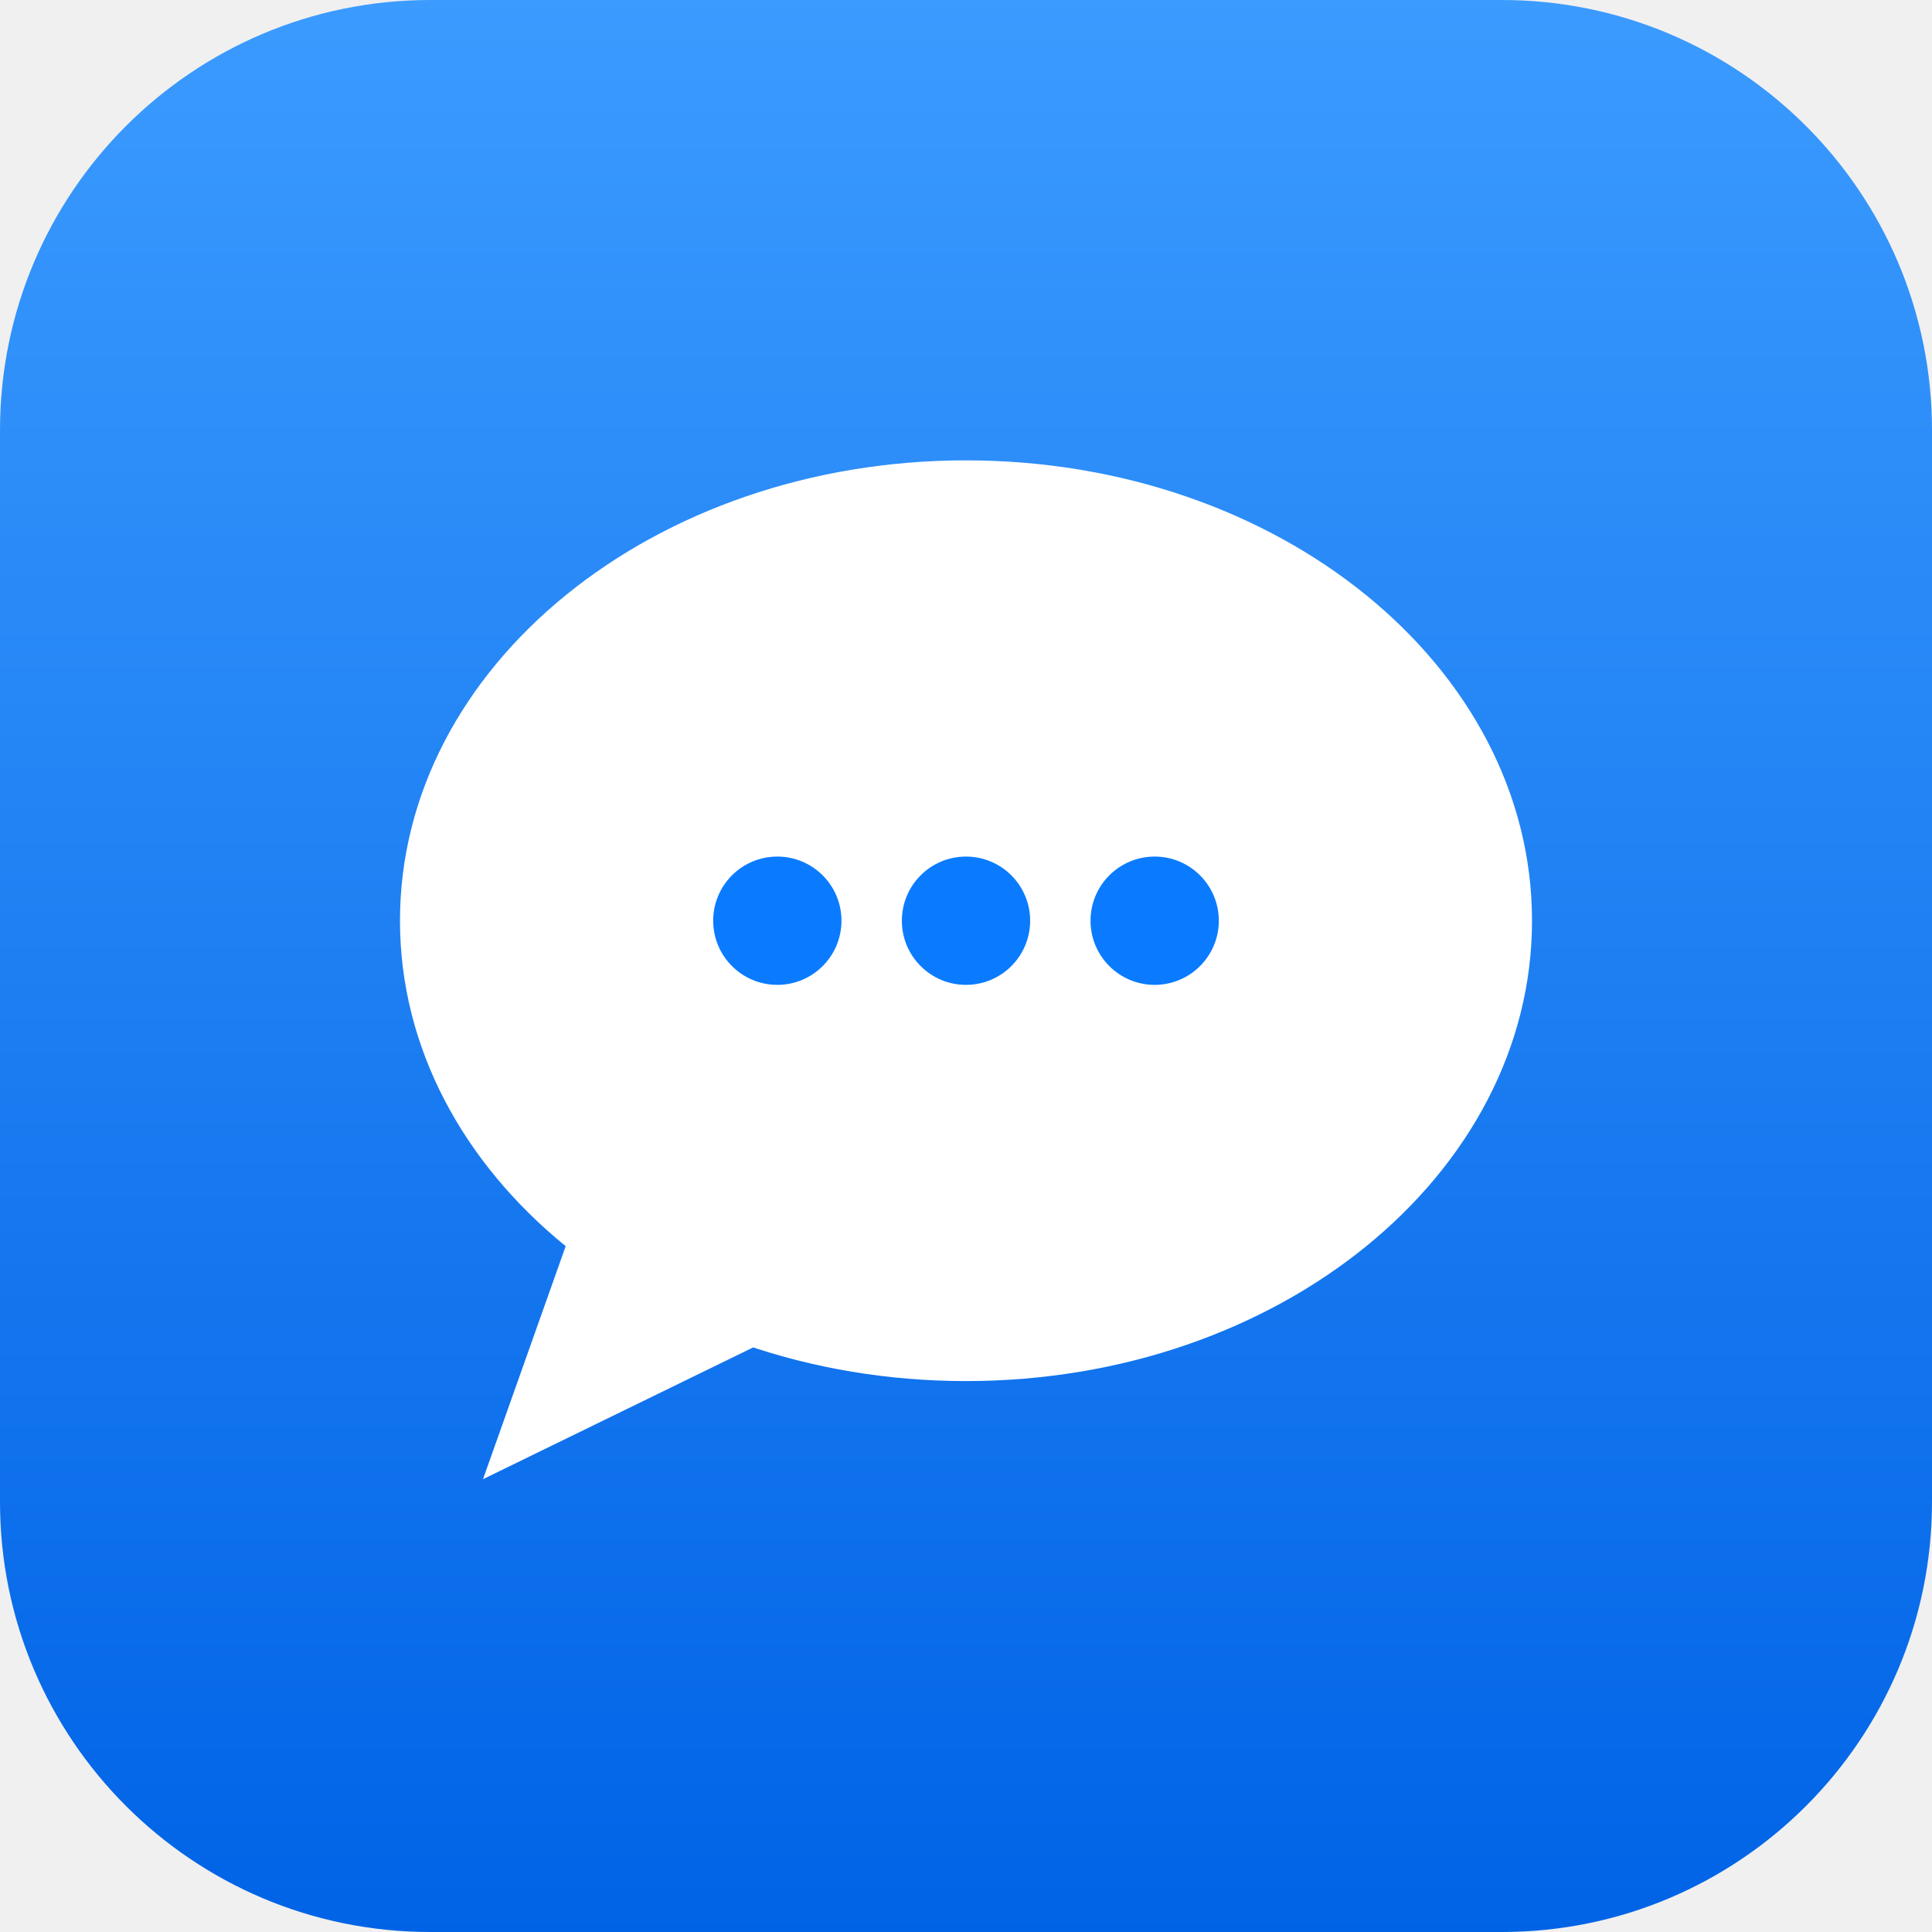
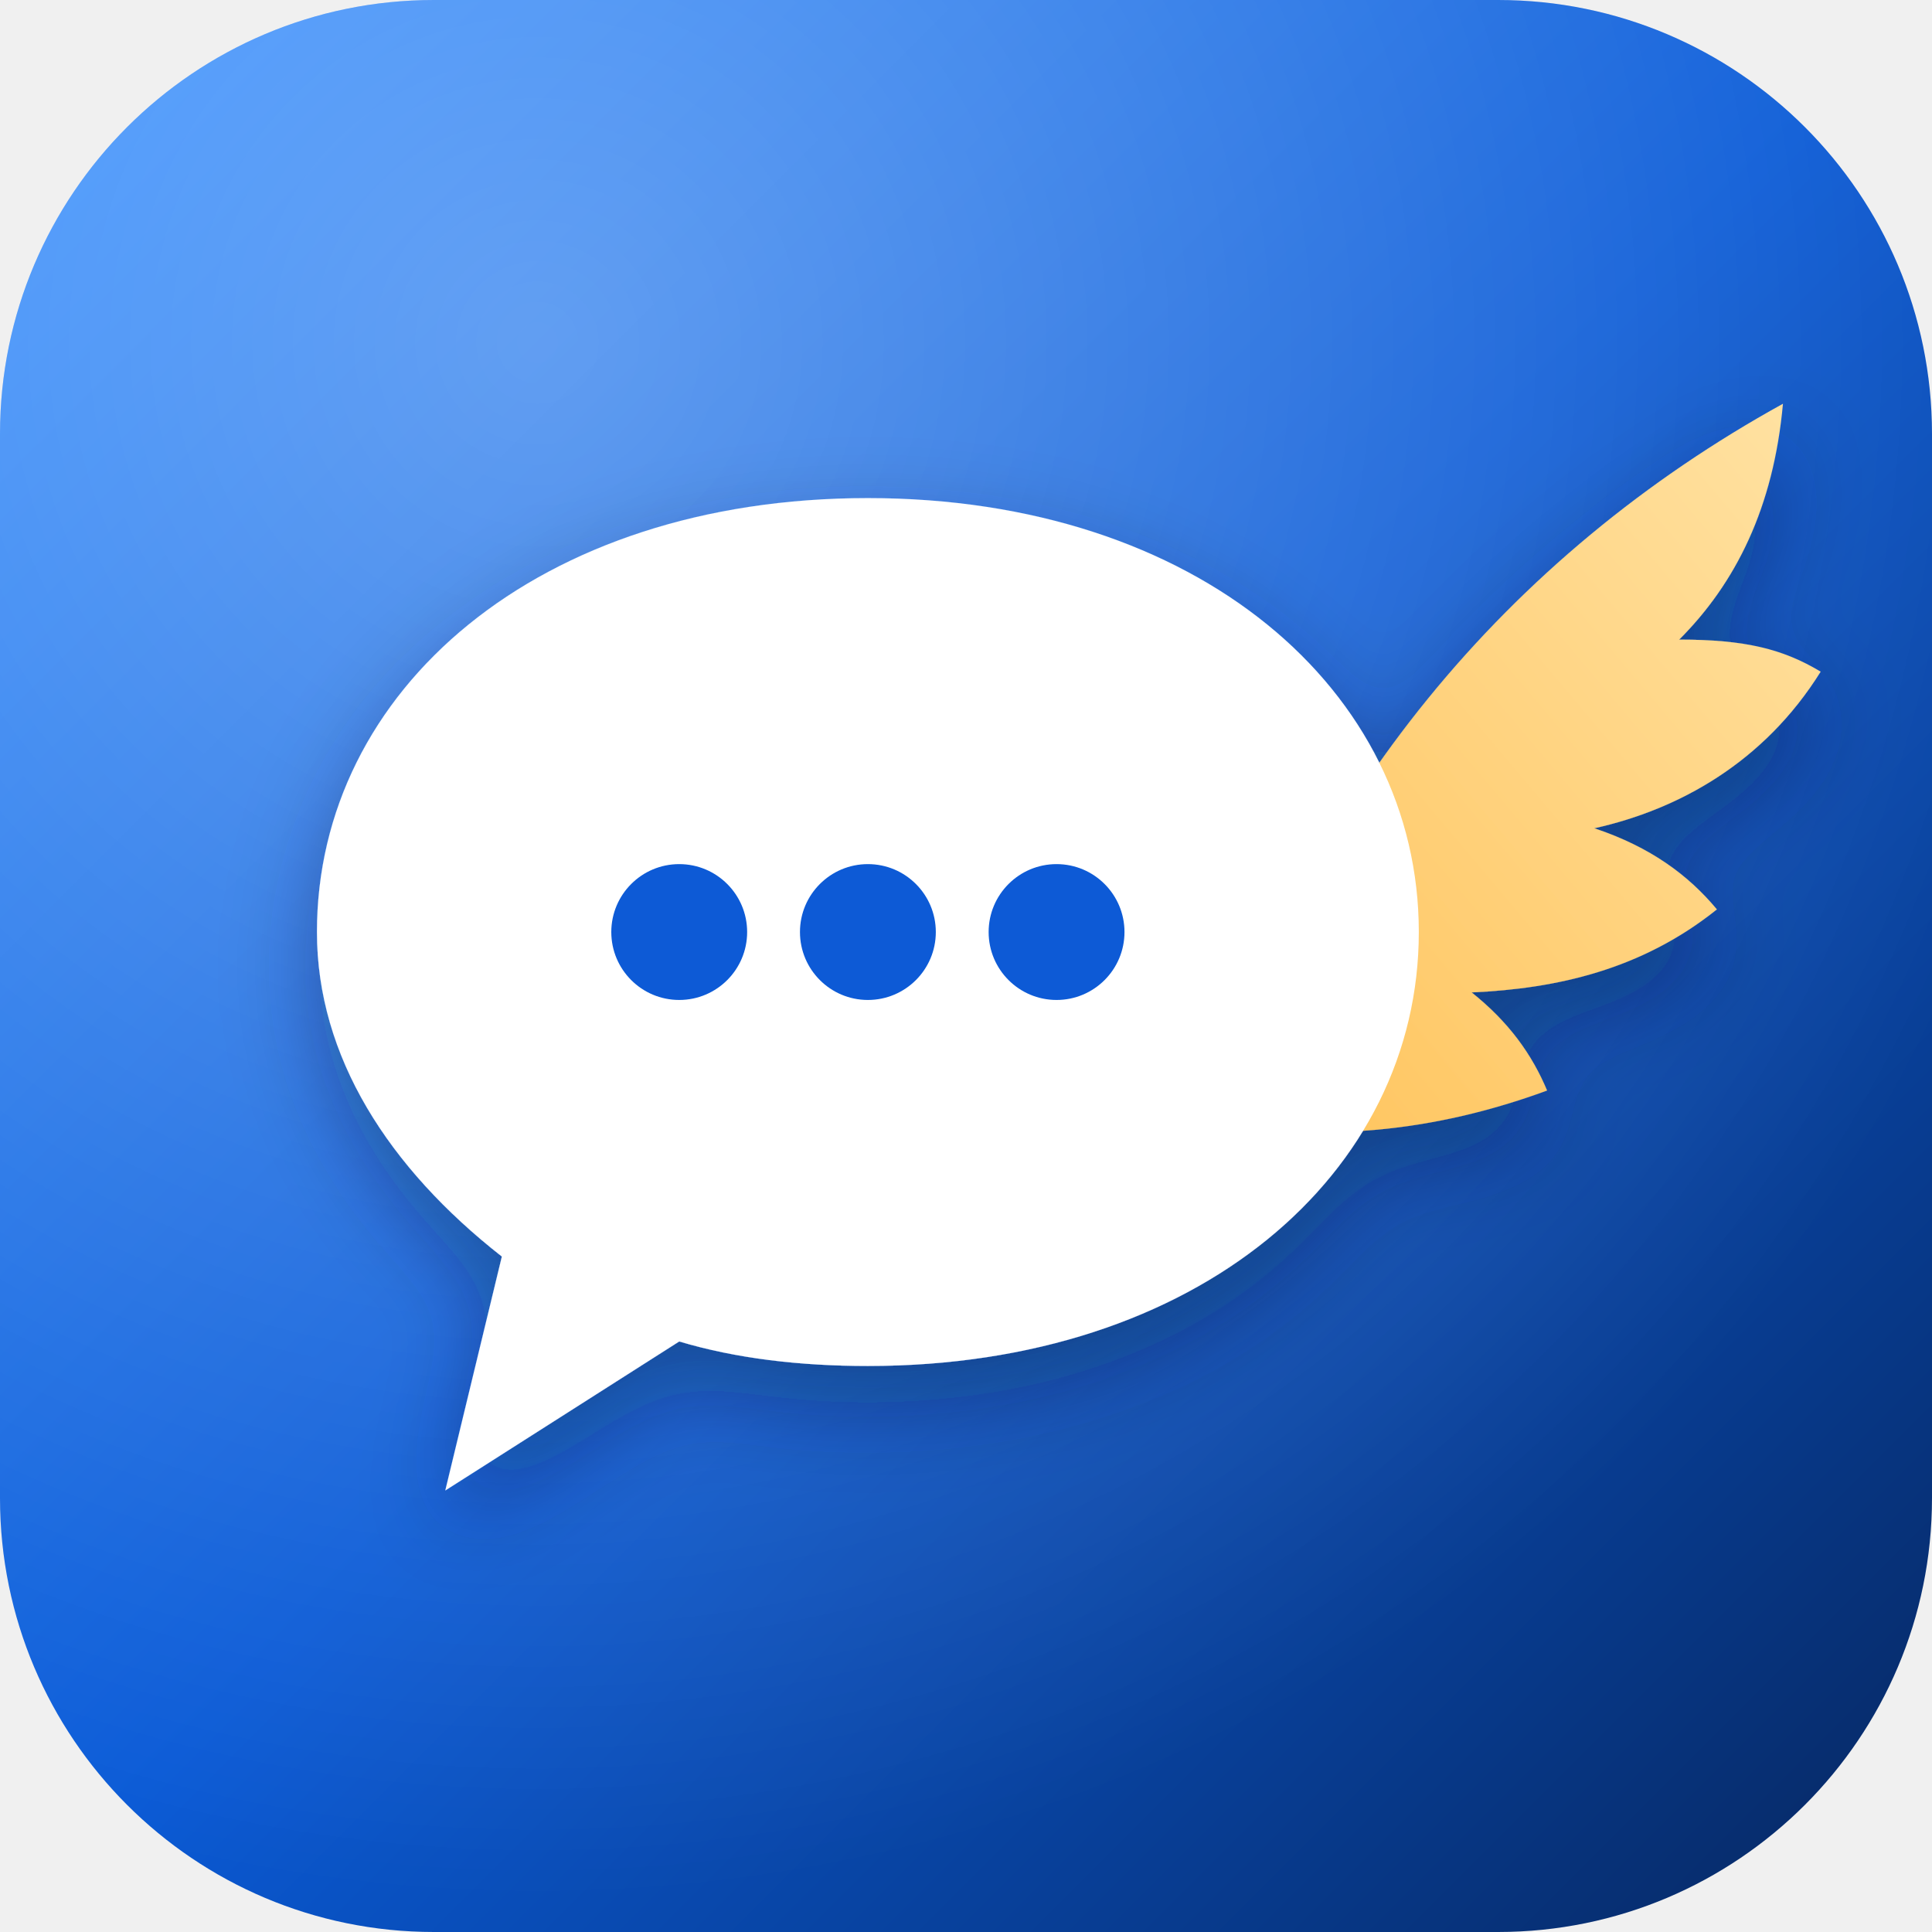
- <svg xmlns="http://www.w3.org/2000/svg" viewBox="0 0 512 512">
+ <svg xmlns="http://www.w3.org/2000/svg" viewBox="0 0 1024 1024">
  <defs>
-     <linearGradient id="g" x1="0" y1="0" x2="0" y2="1">
-       <stop offset="0" stop-color="#3b9bff" />
-       <stop offset="1" stop-color="#0063e6" />
+     <linearGradient id="bg" x1="0" y1="0" x2="1" y2="1">
+       <stop offset="0" stop-color="#2f8bff" />
+       <stop offset="0.5" stop-color="#0a5ad6" />
+       <stop offset="1" stop-color="#06265e" />
    </linearGradient>
+     <radialGradient id="glow" cx="0.28" cy="0.18" r="0.8">
+       <stop offset="0" stop-color="#fff" stop-opacity="0.30" />
+       <stop offset="1" stop-color="#fff" stop-opacity="0" />
+     </radialGradient>
+     <linearGradient id="wing" x1="0" y1="1" x2="1" y2="0">
+       <stop offset="0" stop-color="#ffc35a" />
+       <stop offset="1" stop-color="#ffe2a3" />
+     </linearGradient>
+     <filter id="sh" x="-20%" y="-20%" width="140%" height="150%">
+       <feDropShadow dx="0" dy="20" stdDeviation="24" flood-color="#021638" flood-opacity="0.38" />
+     </filter>
  </defs>
-   <rect width="512" height="512" rx="114" fill="url(#g)" />
-   <ellipse cx="256" cy="244" rx="150" ry="122" fill="#fff" />
-   <path d="M150 330 L128 392 L210 352 Z" fill="#fff" />
-   <circle cx="206" cy="244" r="17" fill="#0a7bff" />
-   <circle cx="256" cy="244" r="17" fill="#0a7bff" />
-   <circle cx="306" cy="244" r="17" fill="#0a7bff" />
+   <clipPath id="r">
+     <rect width="1024" height="1024" rx="230" />
+   </clipPath>
+   <g clip-path="url(#r)">
+     <rect width="1024" height="1024" fill="url(#bg)" />
+     <rect width="1024" height="1024" fill="url(#glow)" />
+   </g>
+   <g filter="url(#sh)" transform="translate(40 -6)">
+     <path d="M600 600              C 650 430, 760 300, 905 220              C 900 275, 880 315, 850 345              C 885 345, 905 350, 925 362              C 895 410, 850 435, 805 445              C 835 455, 855 470, 870 488              C 830 520, 785 530, 740 532              C 760 548, 772 565, 780 584              C 720 606, 660 612, 600 600 Z" fill="url(#wing)" />
+     <path d="M420 270 C 595 270, 712 372, 712 500 C 712 628, 595 730, 420 730 C 384 730, 350 726, 320 717 L 196 796 L 226 672 C 166 625, 128 566, 128 500 C 128 372, 245 270, 420 270 Z" fill="#fff" />
+     <circle cx="320" cy="500" r="36" fill="#0a5ad6" />
+     <circle cx="420" cy="500" r="36" fill="#0a5ad6" />
+     <circle cx="520" cy="500" r="36" fill="#0a5ad6" />
+   </g>
</svg>
